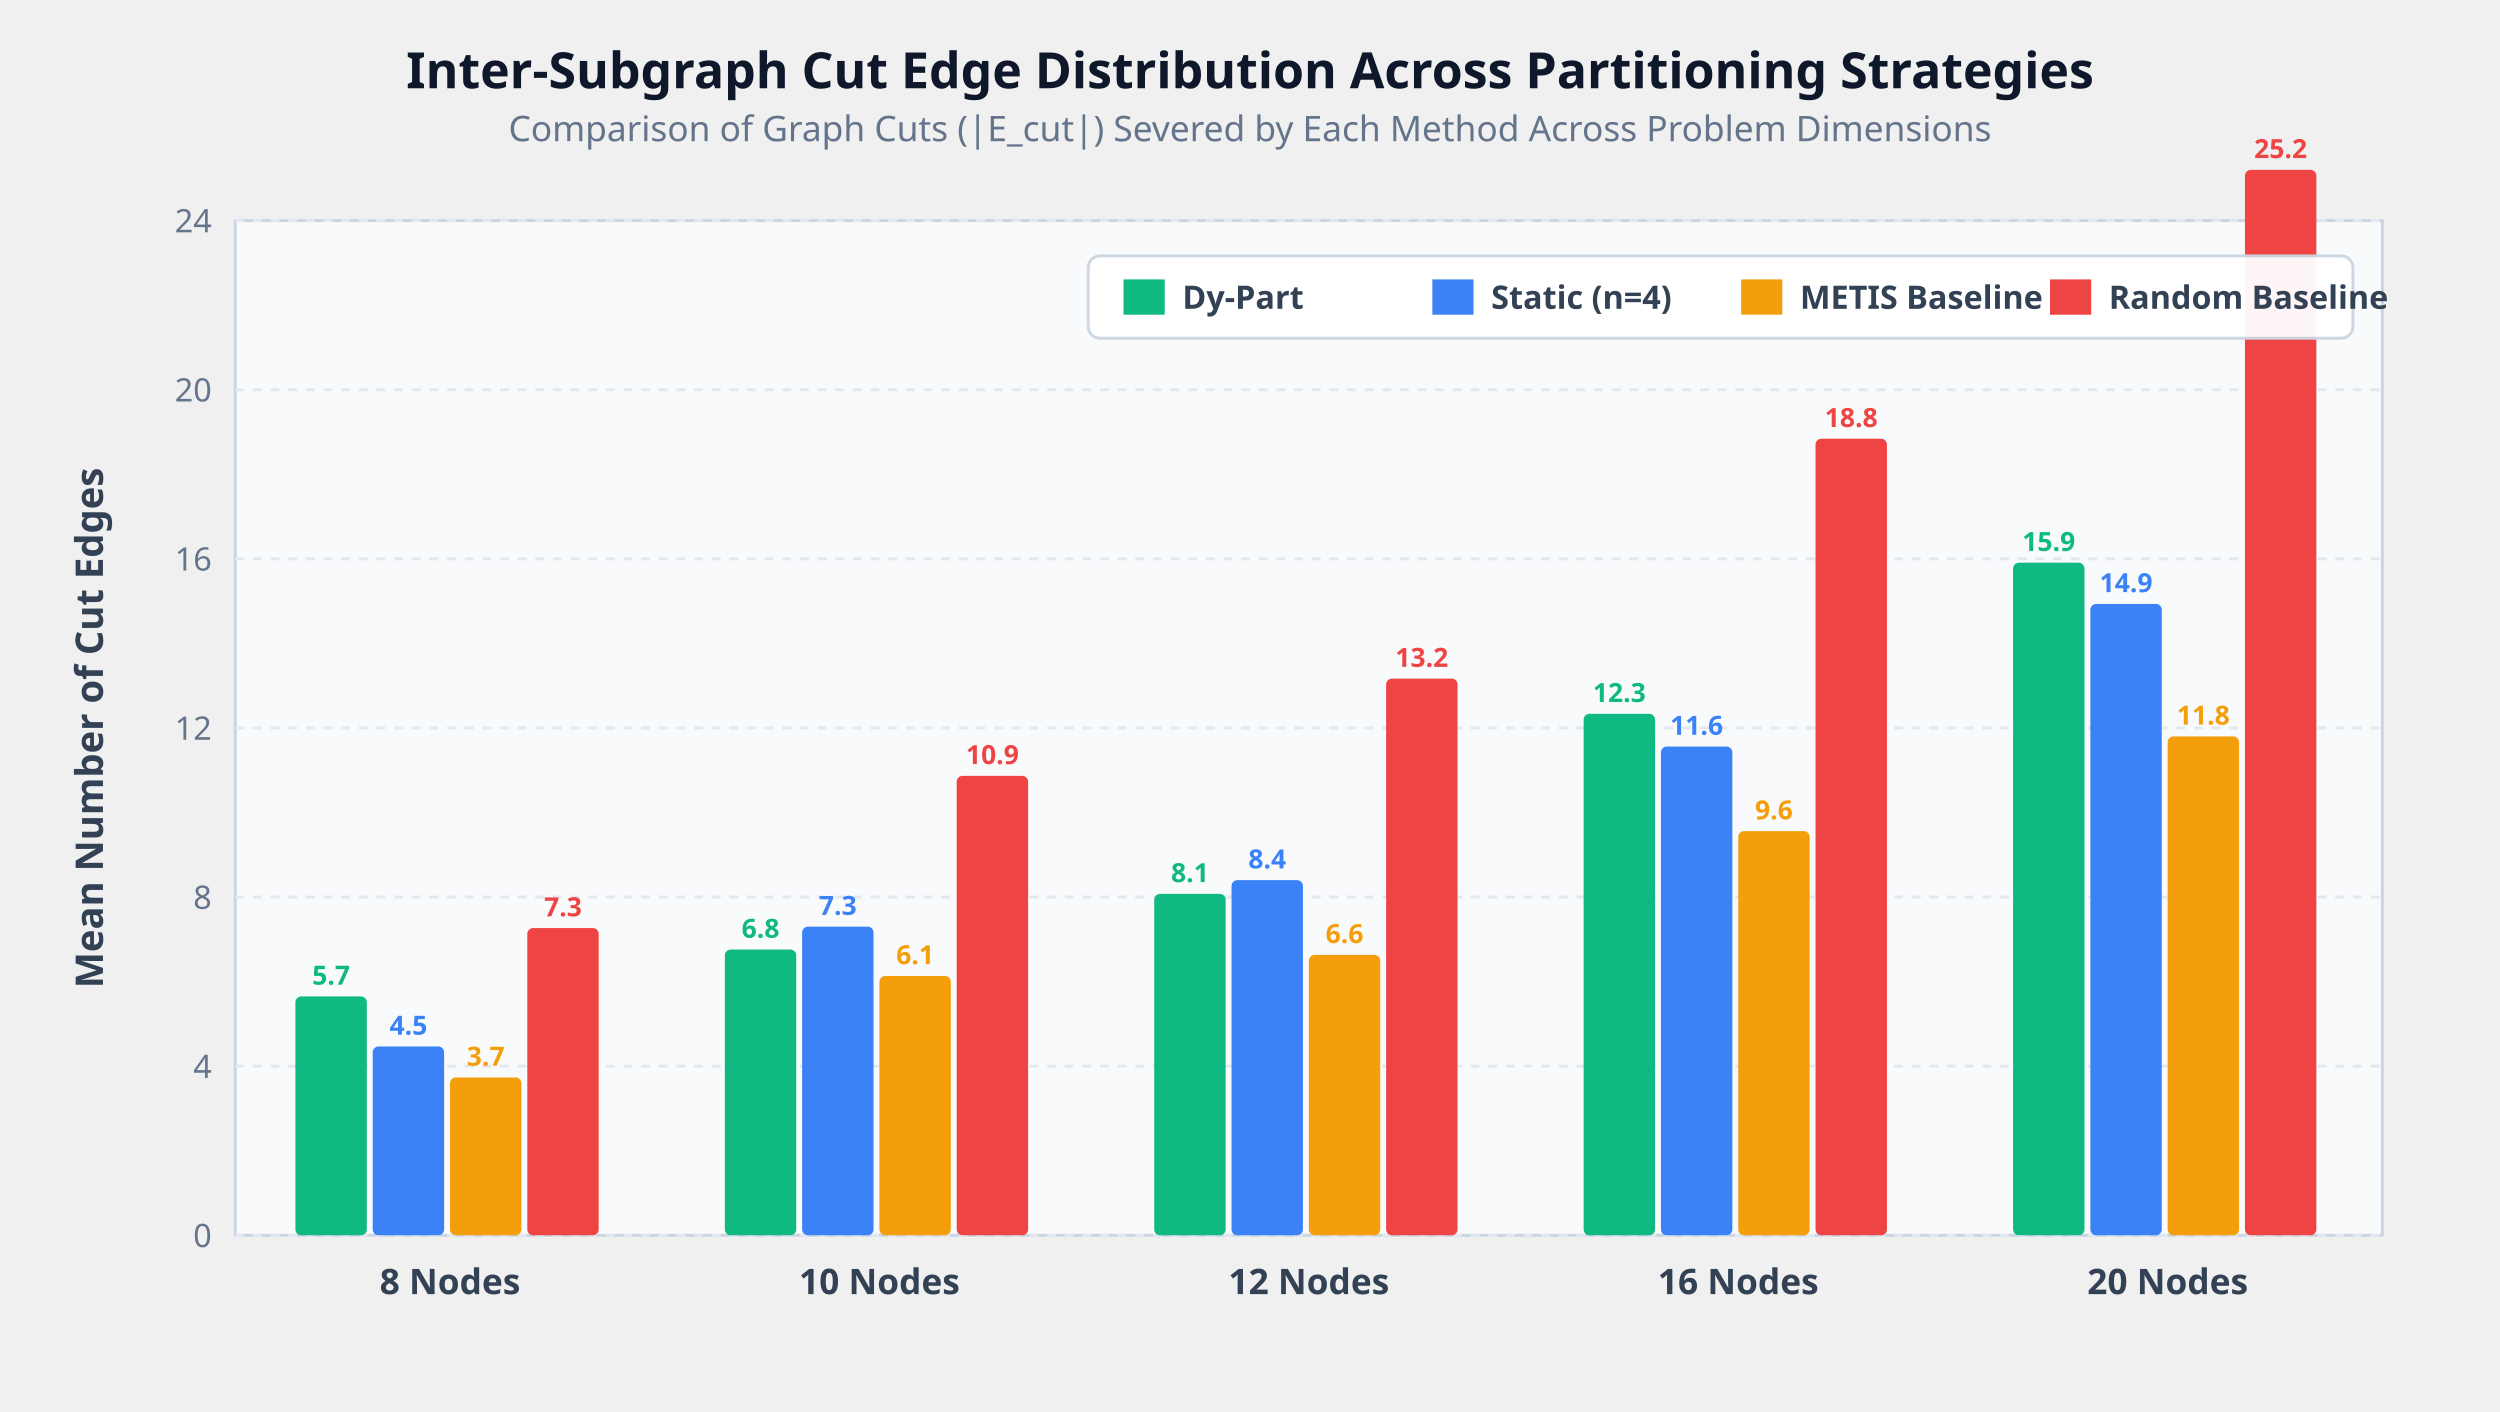
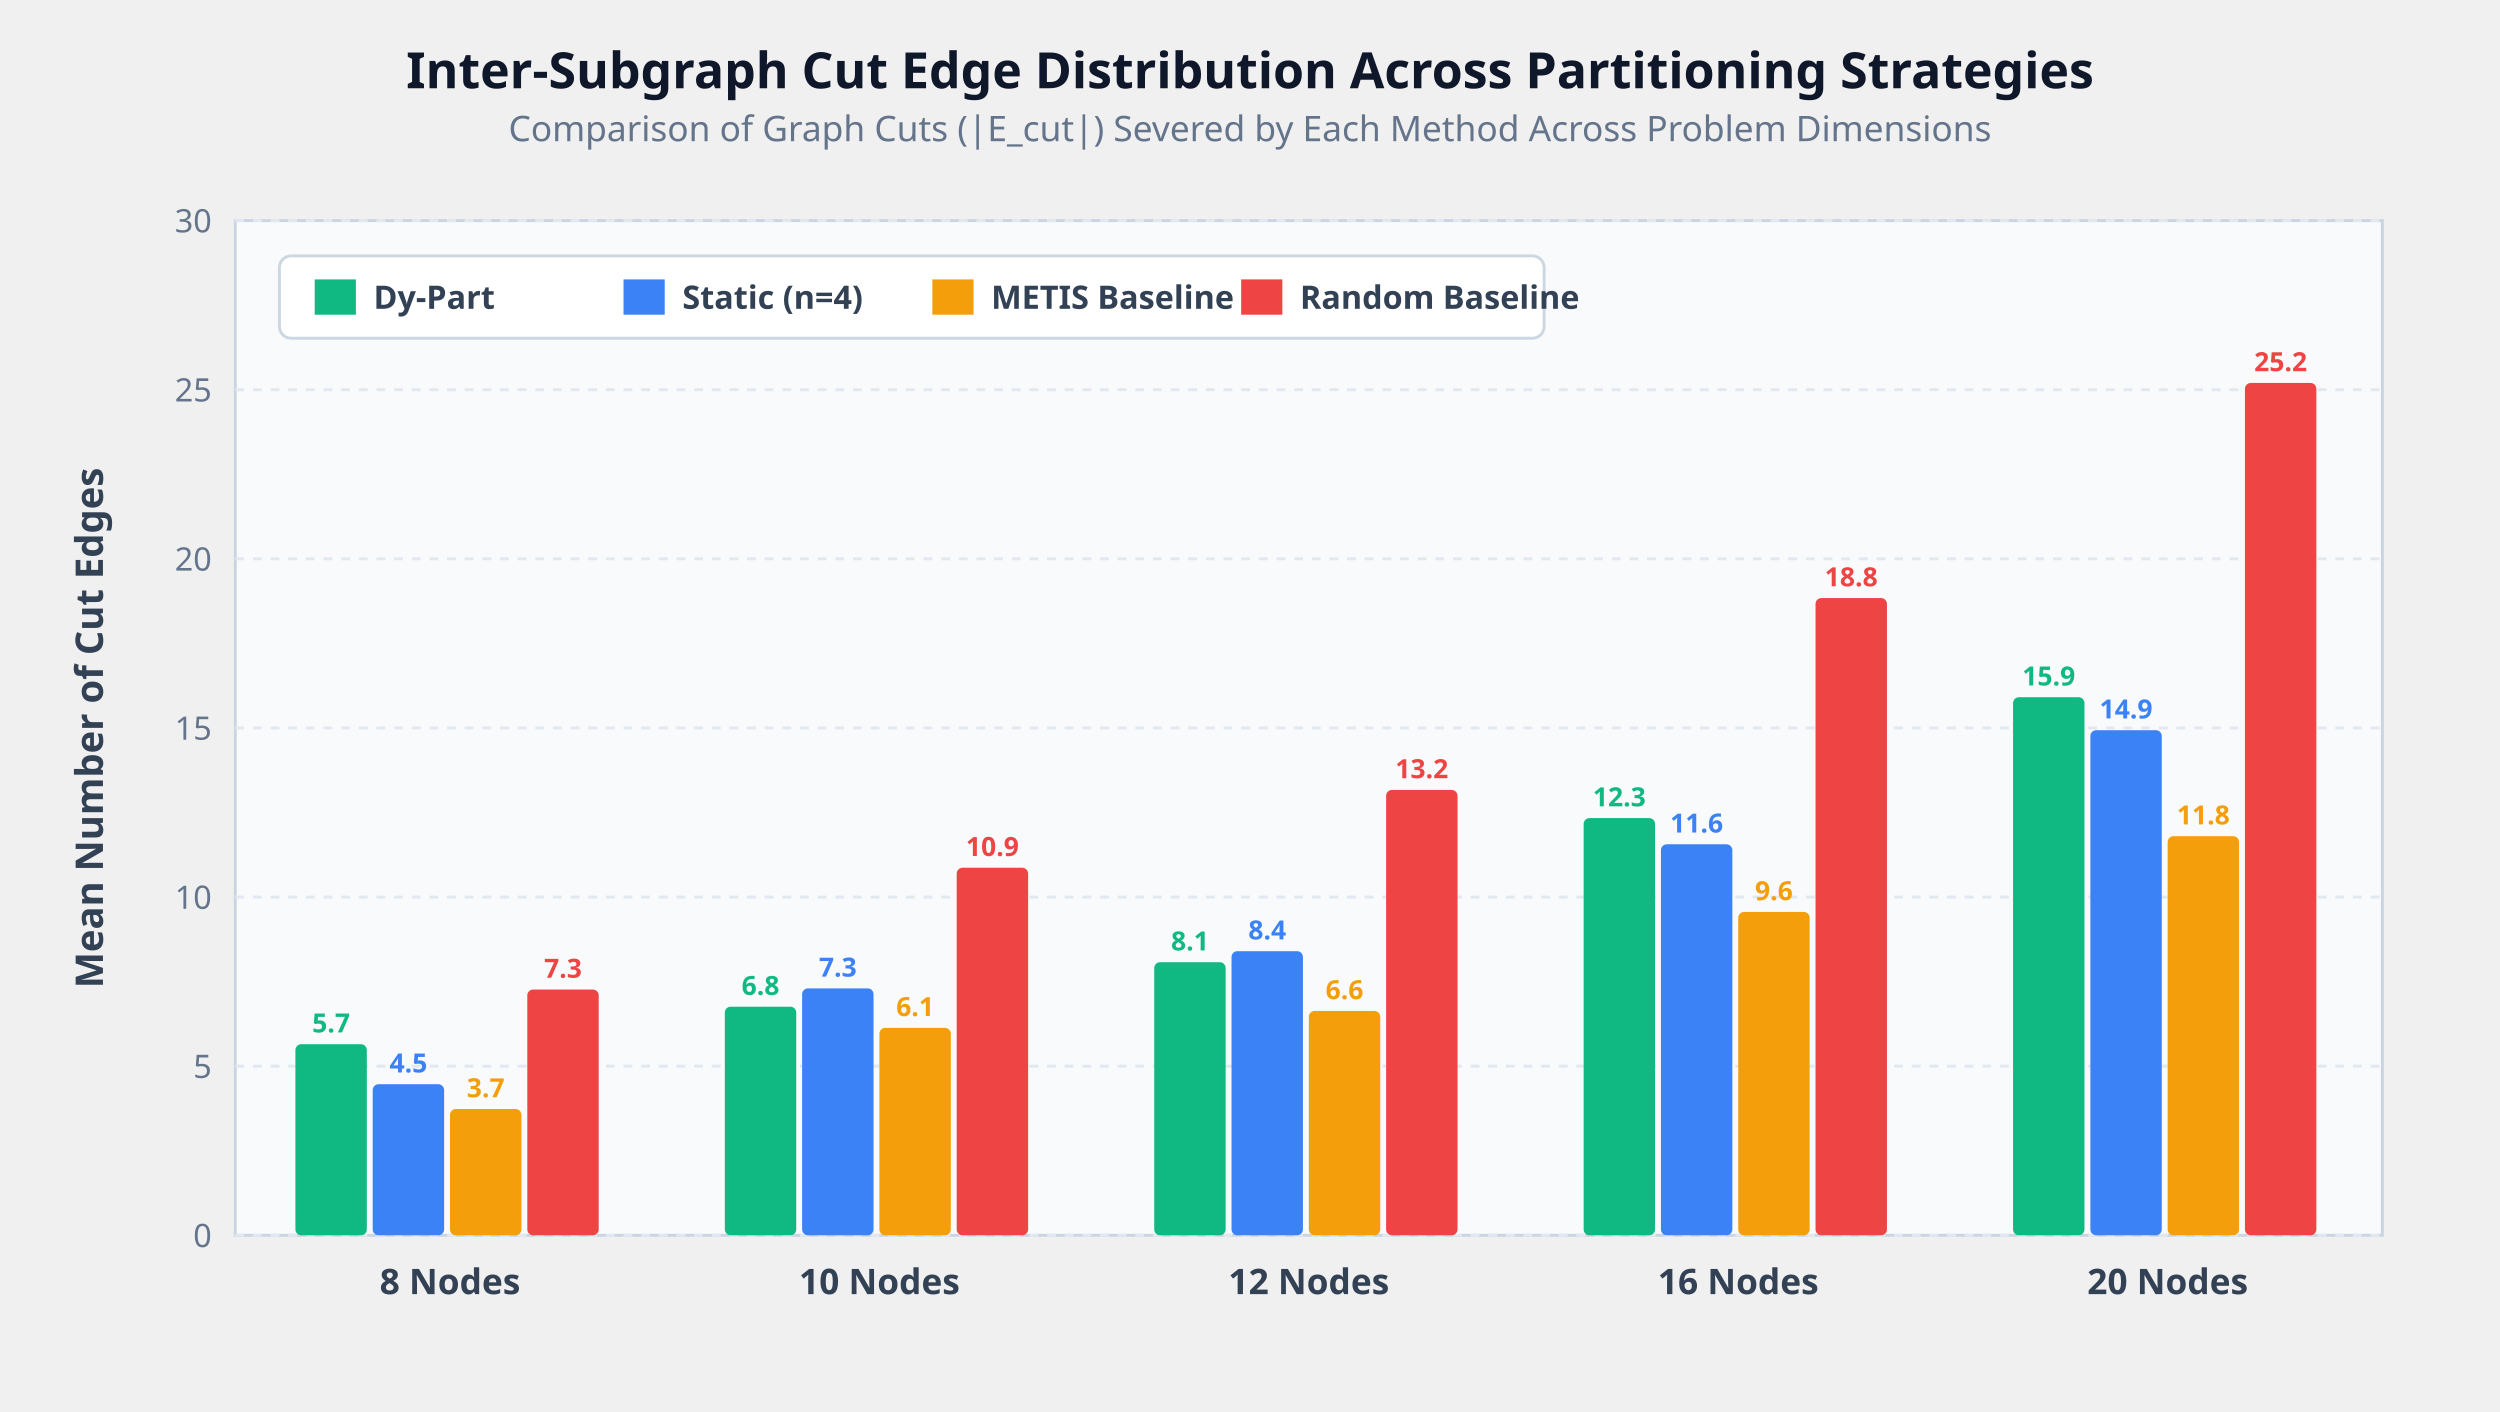
<svg xmlns="http://www.w3.org/2000/svg" viewBox="0 0 850 480" width="850" height="480" style="background:#ffffff; font-family: 'Segoe UI', -apple-system, sans-serif;">
+   <defs>
+     <clipPath id="cut-clip">
+       <rect x="80" y="75" width="730" height="345" />
+     </clipPath>
+   </defs>
  <text x="425" y="30" text-anchor="middle" font-size="17" font-weight="bold" fill="#0f172a">Inter-Subgraph Cut Edge Distribution Across Partitioning Strategies</text>
  <text x="425" y="48" text-anchor="middle" font-size="12" fill="#64748b">Comparison of Graph Cuts (|E_cut|) Severed by Each Method Across Problem Dimensions</text>
  <rect x="80" y="75" width="730" height="345" fill="#f8fafc" stroke="#cbd5e1" />
  <line x1="80" y1="420" x2="810" y2="420" stroke="#e2e8f0" stroke-dasharray="3,3" />
  <text x="72" y="424" text-anchor="end" font-size="11" fill="#64748b">0</text>
  <line x1="80" y1="362.5" x2="810" y2="362.5" stroke="#e2e8f0" stroke-dasharray="3,3" />
-   <text x="72" y="366.5" text-anchor="end" font-size="11" fill="#64748b">4</text>
+   <text x="72" y="366.5" text-anchor="end" font-size="11" fill="#64748b">5</text>
  <line x1="80" y1="305" x2="810" y2="305" stroke="#e2e8f0" stroke-dasharray="3,3" />
-   <text x="72" y="309" text-anchor="end" font-size="11" fill="#64748b">8</text>
+   <text x="72" y="309" text-anchor="end" font-size="11" fill="#64748b">10</text>
  <line x1="80" y1="247.5" x2="810" y2="247.5" stroke="#e2e8f0" stroke-dasharray="3,3" />
-   <text x="72" y="251.5" text-anchor="end" font-size="11" fill="#64748b">12</text>
+   <text x="72" y="251.5" text-anchor="end" font-size="11" fill="#64748b">15</text>
  <line x1="80" y1="190" x2="810" y2="190" stroke="#e2e8f0" stroke-dasharray="3,3" />
-   <text x="72" y="194" text-anchor="end" font-size="11" fill="#64748b">16</text>
+   <text x="72" y="194" text-anchor="end" font-size="11" fill="#64748b">20</text>
  <line x1="80" y1="132.5" x2="810" y2="132.5" stroke="#e2e8f0" stroke-dasharray="3,3" />
-   <text x="72" y="136.5" text-anchor="end" font-size="11" fill="#64748b">20</text>
+   <text x="72" y="136.5" text-anchor="end" font-size="11" fill="#64748b">25</text>
  <line x1="80" y1="75" x2="810" y2="75" stroke="#e2e8f0" stroke-dasharray="3,3" />
-   <text x="72" y="79" text-anchor="end" font-size="11" fill="#64748b">24</text>
-   <rect x="100.44" y="338.781" width="24.28" height="81.219" fill="#10b981" rx="2" />
-   <text x="112.58" y="334.781" text-anchor="middle" font-size="9" font-weight="600" fill="#10b981">5.7</text>
-   <rect x="126.72" y="355.792" width="24.28" height="64.208" fill="#3b82f6" rx="2" />
-   <text x="138.86" y="351.792" text-anchor="middle" font-size="9" font-weight="600" fill="#3b82f6">4.5</text>
-   <rect x="153" y="366.333" width="24.28" height="53.667" fill="#f59e0b" rx="2" />
-   <text x="165.14" y="362.333" text-anchor="middle" font-size="9" font-weight="600" fill="#f59e0b">3.7</text>
-   <rect x="179.28" y="315.542" width="24.28" height="104.458" fill="#ef4444" rx="2" />
-   <text x="191.42" y="311.542" text-anchor="middle" font-size="9" font-weight="600" fill="#ef4444">7.3</text>
+   <text x="72" y="79" text-anchor="end" font-size="11" fill="#64748b">30</text>
+   <rect x="100.44" y="355.025" width="24.28" height="64.975" fill="#10b981" rx="2" />
+   <text x="112.58" y="351.025" text-anchor="middle" font-size="9" font-weight="600" fill="#10b981">5.7</text>
+   <rect x="126.72" y="368.633" width="24.28" height="51.367" fill="#3b82f6" rx="2" />
+   <text x="138.86" y="364.633" text-anchor="middle" font-size="9" font-weight="600" fill="#3b82f6">4.5</text>
+   <rect x="153" y="377.067" width="24.28" height="42.933" fill="#f59e0b" rx="2" />
+   <text x="165.14" y="373.067" text-anchor="middle" font-size="9" font-weight="600" fill="#f59e0b">3.7</text>
+   <rect x="179.28" y="336.433" width="24.28" height="83.567" fill="#ef4444" rx="2" />
+   <text x="191.42" y="332.433" text-anchor="middle" font-size="9" font-weight="600" fill="#ef4444">7.3</text>
  <text x="153" y="440" text-anchor="middle" font-size="12" font-weight="600" fill="#334155">8 Nodes</text>
-   <rect x="246.44" y="322.849" width="24.28" height="97.151" fill="#10b981" rx="2" />
-   <text x="258.58" y="318.849" text-anchor="middle" font-size="9" font-weight="600" fill="#10b981">6.8</text>
-   <rect x="272.72" y="315.062" width="24.28" height="104.937" fill="#3b82f6" rx="2" />
-   <text x="284.86" y="311.062" text-anchor="middle" font-size="9" font-weight="600" fill="#3b82f6">7.3</text>
-   <rect x="299" y="331.833" width="24.28" height="88.167" fill="#f59e0b" rx="2" />
-   <text x="311.14" y="327.833" text-anchor="middle" font-size="9" font-weight="600" fill="#f59e0b">6.1</text>
-   <rect x="325.28" y="263.792" width="24.28" height="156.208" fill="#ef4444" rx="2" />
-   <text x="337.42" y="259.792" text-anchor="middle" font-size="9" font-weight="600" fill="#ef4444">10.9</text>
+   <rect x="246.44" y="342.279" width="24.28" height="77.721" fill="#10b981" rx="2" />
+   <text x="258.58" y="338.279" text-anchor="middle" font-size="9" font-weight="600" fill="#10b981">6.8</text>
+   <rect x="272.72" y="336.05" width="24.28" height="83.95" fill="#3b82f6" rx="2" />
+   <text x="284.86" y="332.05" text-anchor="middle" font-size="9" font-weight="600" fill="#3b82f6">7.3</text>
+   <rect x="299" y="349.467" width="24.28" height="70.533" fill="#f59e0b" rx="2" />
+   <text x="311.14" y="345.467" text-anchor="middle" font-size="9" font-weight="600" fill="#f59e0b">6.1</text>
+   <rect x="325.28" y="295.033" width="24.28" height="124.967" fill="#ef4444" rx="2" />
+   <text x="337.42" y="291.033" text-anchor="middle" font-size="9" font-weight="600" fill="#ef4444">10.9</text>
  <text x="299" y="440" text-anchor="middle" font-size="12" font-weight="600" fill="#334155">10 Nodes</text>
-   <rect x="392.44" y="303.922" width="24.28" height="116.078" fill="#10b981" rx="2" />
-   <text x="404.58" y="299.922" text-anchor="middle" font-size="9" font-weight="600" fill="#10b981">8.1</text>
-   <rect x="418.72" y="299.25" width="24.28" height="120.75" fill="#3b82f6" rx="2" />
-   <text x="430.86" y="295.25" text-anchor="middle" font-size="9" font-weight="600" fill="#3b82f6">8.4</text>
-   <rect x="445" y="324.646" width="24.28" height="95.354" fill="#f59e0b" rx="2" />
-   <text x="457.14" y="320.646" text-anchor="middle" font-size="9" font-weight="600" fill="#f59e0b">6.6</text>
-   <rect x="471.28" y="230.729" width="24.28" height="189.271" fill="#ef4444" rx="2" />
-   <text x="483.42" y="226.729" text-anchor="middle" font-size="9" font-weight="600" fill="#ef4444">13.2</text>
+   <rect x="392.44" y="327.137" width="24.28" height="92.862" fill="#10b981" rx="2" />
+   <text x="404.58" y="323.137" text-anchor="middle" font-size="9" font-weight="600" fill="#10b981">8.1</text>
+   <rect x="418.72" y="323.4" width="24.28" height="96.6" fill="#3b82f6" rx="2" />
+   <text x="430.86" y="319.4" text-anchor="middle" font-size="9" font-weight="600" fill="#3b82f6">8.4</text>
+   <rect x="445" y="343.717" width="24.28" height="76.283" fill="#f59e0b" rx="2" />
+   <text x="457.14" y="339.717" text-anchor="middle" font-size="9" font-weight="600" fill="#f59e0b">6.6</text>
+   <rect x="471.28" y="268.583" width="24.28" height="151.417" fill="#ef4444" rx="2" />
+   <text x="483.42" y="264.583" text-anchor="middle" font-size="9" font-weight="600" fill="#ef4444">13.2</text>
  <text x="445" y="440" text-anchor="middle" font-size="12" font-weight="600" fill="#334155">12 Nodes</text>
-   <rect x="538.44" y="242.684" width="24.28" height="177.316" fill="#10b981" rx="2" />
-   <text x="550.58" y="238.684" text-anchor="middle" font-size="9" font-weight="600" fill="#10b981">12.3</text>
-   <rect x="564.72" y="253.825" width="24.28" height="166.175" fill="#3b82f6" rx="2" />
-   <text x="576.86" y="249.825" text-anchor="middle" font-size="9" font-weight="600" fill="#3b82f6">11.6</text>
-   <rect x="591" y="282.575" width="24.28" height="137.425" fill="#f59e0b" rx="2" />
-   <text x="603.14" y="278.575" text-anchor="middle" font-size="9" font-weight="600" fill="#f59e0b">9.6</text>
-   <rect x="617.28" y="149.175" width="24.28" height="270.825" fill="#ef4444" rx="2" />
-   <text x="629.42" y="145.175" text-anchor="middle" font-size="9" font-weight="600" fill="#ef4444">18.8</text>
+   <rect x="538.44" y="278.148" width="24.28" height="141.852" fill="#10b981" rx="2" />
+   <text x="550.58" y="274.148" text-anchor="middle" font-size="9" font-weight="600" fill="#10b981">12.3</text>
+   <rect x="564.72" y="287.06" width="24.28" height="132.94" fill="#3b82f6" rx="2" />
+   <text x="576.86" y="283.06" text-anchor="middle" font-size="9" font-weight="600" fill="#3b82f6">11.6</text>
+   <rect x="591" y="310.06" width="24.28" height="109.94" fill="#f59e0b" rx="2" />
+   <text x="603.14" y="306.06" text-anchor="middle" font-size="9" font-weight="600" fill="#f59e0b">9.6</text>
+   <rect x="617.28" y="203.34" width="24.28" height="216.66" fill="#ef4444" rx="2" />
+   <text x="629.42" y="199.34" text-anchor="middle" font-size="9" font-weight="600" fill="#ef4444">18.8</text>
  <text x="591" y="440" text-anchor="middle" font-size="12" font-weight="600" fill="#334155">16 Nodes</text>
-   <rect x="684.44" y="191.318" width="24.28" height="228.682" fill="#10b981" rx="2" />
-   <text x="696.58" y="187.318" text-anchor="middle" font-size="9" font-weight="600" fill="#10b981">15.9</text>
-   <rect x="710.72" y="205.333" width="24.28" height="214.667" fill="#3b82f6" rx="2" />
-   <text x="722.86" y="201.333" text-anchor="middle" font-size="9" font-weight="600" fill="#3b82f6">14.9</text>
-   <rect x="737" y="250.375" width="24.28" height="169.625" fill="#f59e0b" rx="2" />
-   <text x="749.14" y="246.375" text-anchor="middle" font-size="9" font-weight="600" fill="#f59e0b">11.8</text>
-   <rect x="763.28" y="57.75" width="24.28" height="362.25" fill="#ef4444" rx="2" />
-   <text x="775.42" y="53.75" text-anchor="middle" font-size="9" font-weight="600" fill="#ef4444">25.2</text>
+   <rect x="684.44" y="237.054" width="24.28" height="182.946" fill="#10b981" rx="2" />
+   <text x="696.58" y="233.054" text-anchor="middle" font-size="9" font-weight="600" fill="#10b981">15.9</text>
+   <rect x="710.72" y="248.267" width="24.28" height="171.733" fill="#3b82f6" rx="2" />
+   <text x="722.86" y="244.267" text-anchor="middle" font-size="9" font-weight="600" fill="#3b82f6">14.9</text>
+   <rect x="737" y="284.3" width="24.28" height="135.7" fill="#f59e0b" rx="2" />
+   <text x="749.14" y="280.3" text-anchor="middle" font-size="9" font-weight="600" fill="#f59e0b">11.8</text>
+   <rect x="763.28" y="130.2" width="24.28" height="289.8" fill="#ef4444" rx="2" />
+   <text x="775.42" y="126.2" text-anchor="middle" font-size="9" font-weight="600" fill="#ef4444">25.2</text>
  <text x="737" y="440" text-anchor="middle" font-size="12" font-weight="600" fill="#334155">20 Nodes</text>
  <text x="35" y="247.5" text-anchor="middle" transform="rotate(-90 35 247.5)" font-size="13" font-weight="600" fill="#334155">Mean Number of Cut Edges</text>
-   <rect x="370" y="87" width="430" height="28" rx="4" fill="#ffffff" stroke="#cbd5e1" opacity="0.95" />
-   <rect x="382" y="95" width="14" height="12" fill="#10b981" />
-   <text x="402" y="105" font-size="11" font-weight="600" fill="#334155">Dy-Part</text>
-   <rect x="487" y="95" width="14" height="12" fill="#3b82f6" />
-   <text x="507" y="105" font-size="11" font-weight="600" fill="#334155">Static (n=4)</text>
-   <rect x="592" y="95" width="14" height="12" fill="#f59e0b" />
-   <text x="612" y="105" font-size="11" font-weight="600" fill="#334155">METIS Baseline</text>
-   <rect x="697" y="95" width="14" height="12" fill="#ef4444" />
-   <text x="717" y="105" font-size="11" font-weight="600" fill="#334155">Random Baseline</text>
+   <rect x="95" y="87" width="430" height="28" rx="4" fill="#ffffff" stroke="#cbd5e1" opacity="0.95" />
+   <rect x="107" y="95" width="14" height="12" fill="#10b981" />
+   <text x="127" y="105" font-size="11" font-weight="600" fill="#334155">Dy-Part</text>
+   <rect x="212" y="95" width="14" height="12" fill="#3b82f6" />
+   <text x="232" y="105" font-size="11" font-weight="600" fill="#334155">Static (n=4)</text>
+   <rect x="317" y="95" width="14" height="12" fill="#f59e0b" />
+   <text x="337" y="105" font-size="11" font-weight="600" fill="#334155">METIS Baseline</text>
+   <rect x="422" y="95" width="14" height="12" fill="#ef4444" />
+   <text x="442" y="105" font-size="11" font-weight="600" fill="#334155">Random Baseline</text>
</svg>
